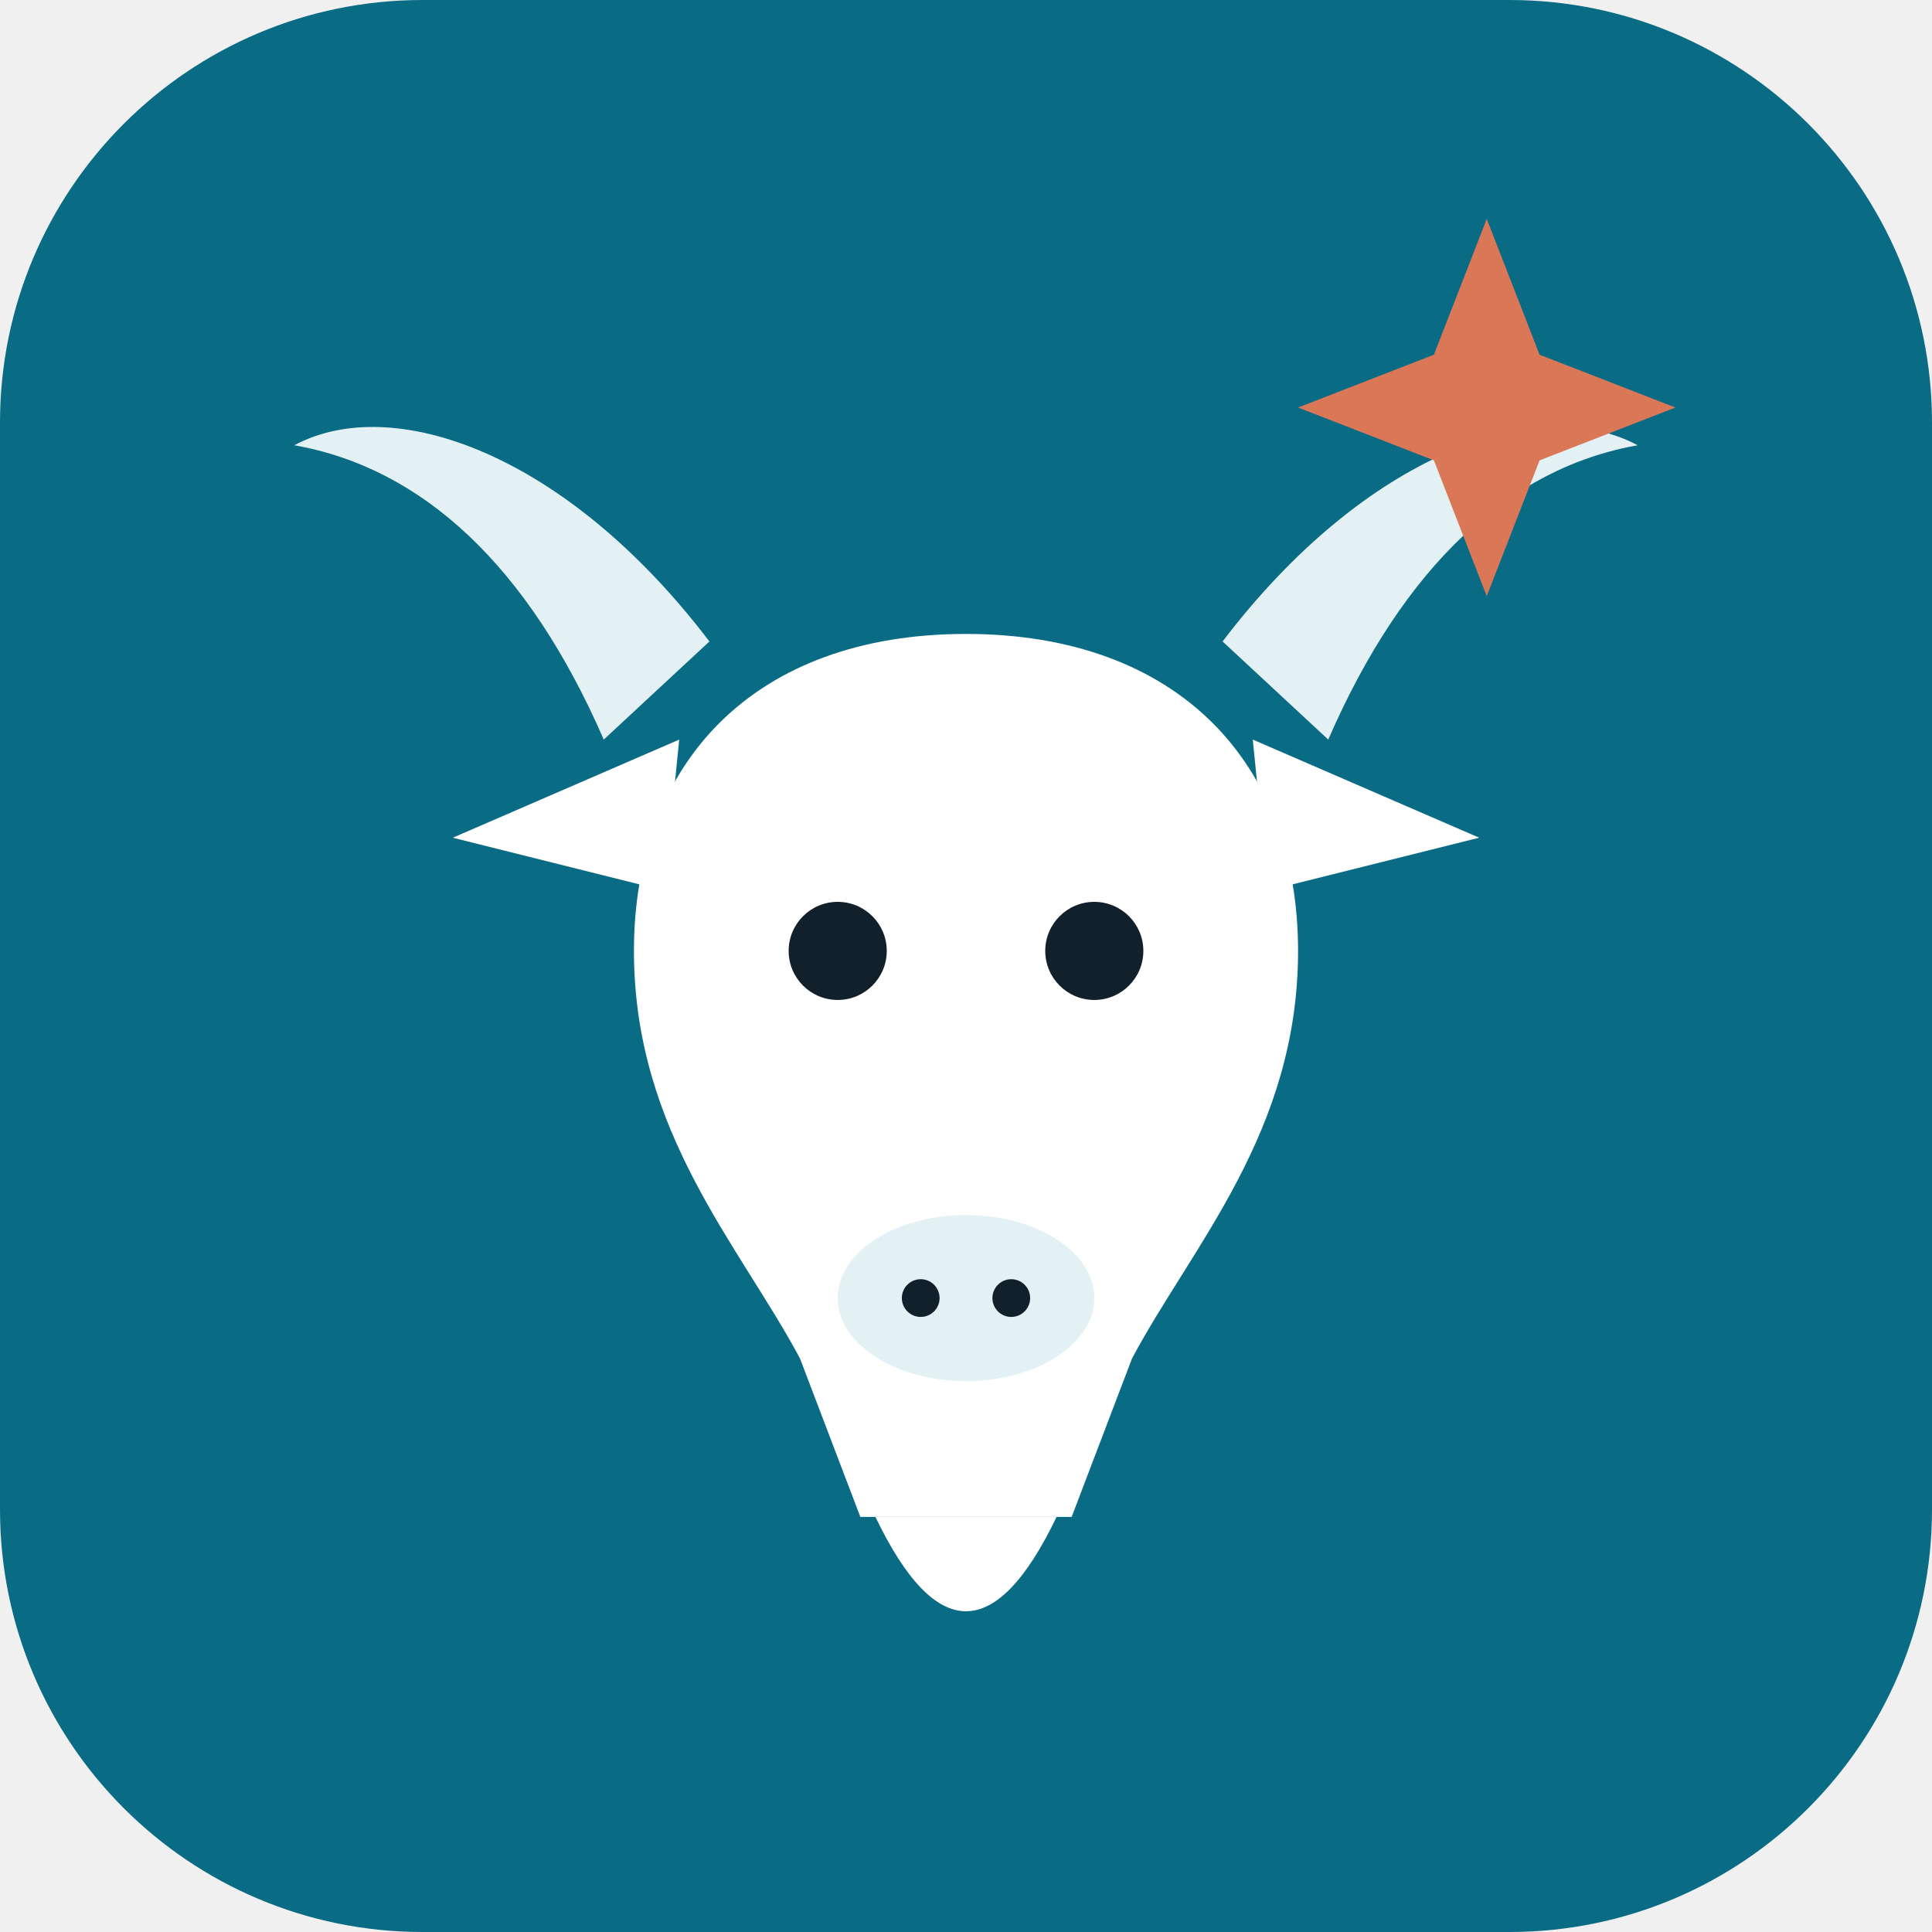
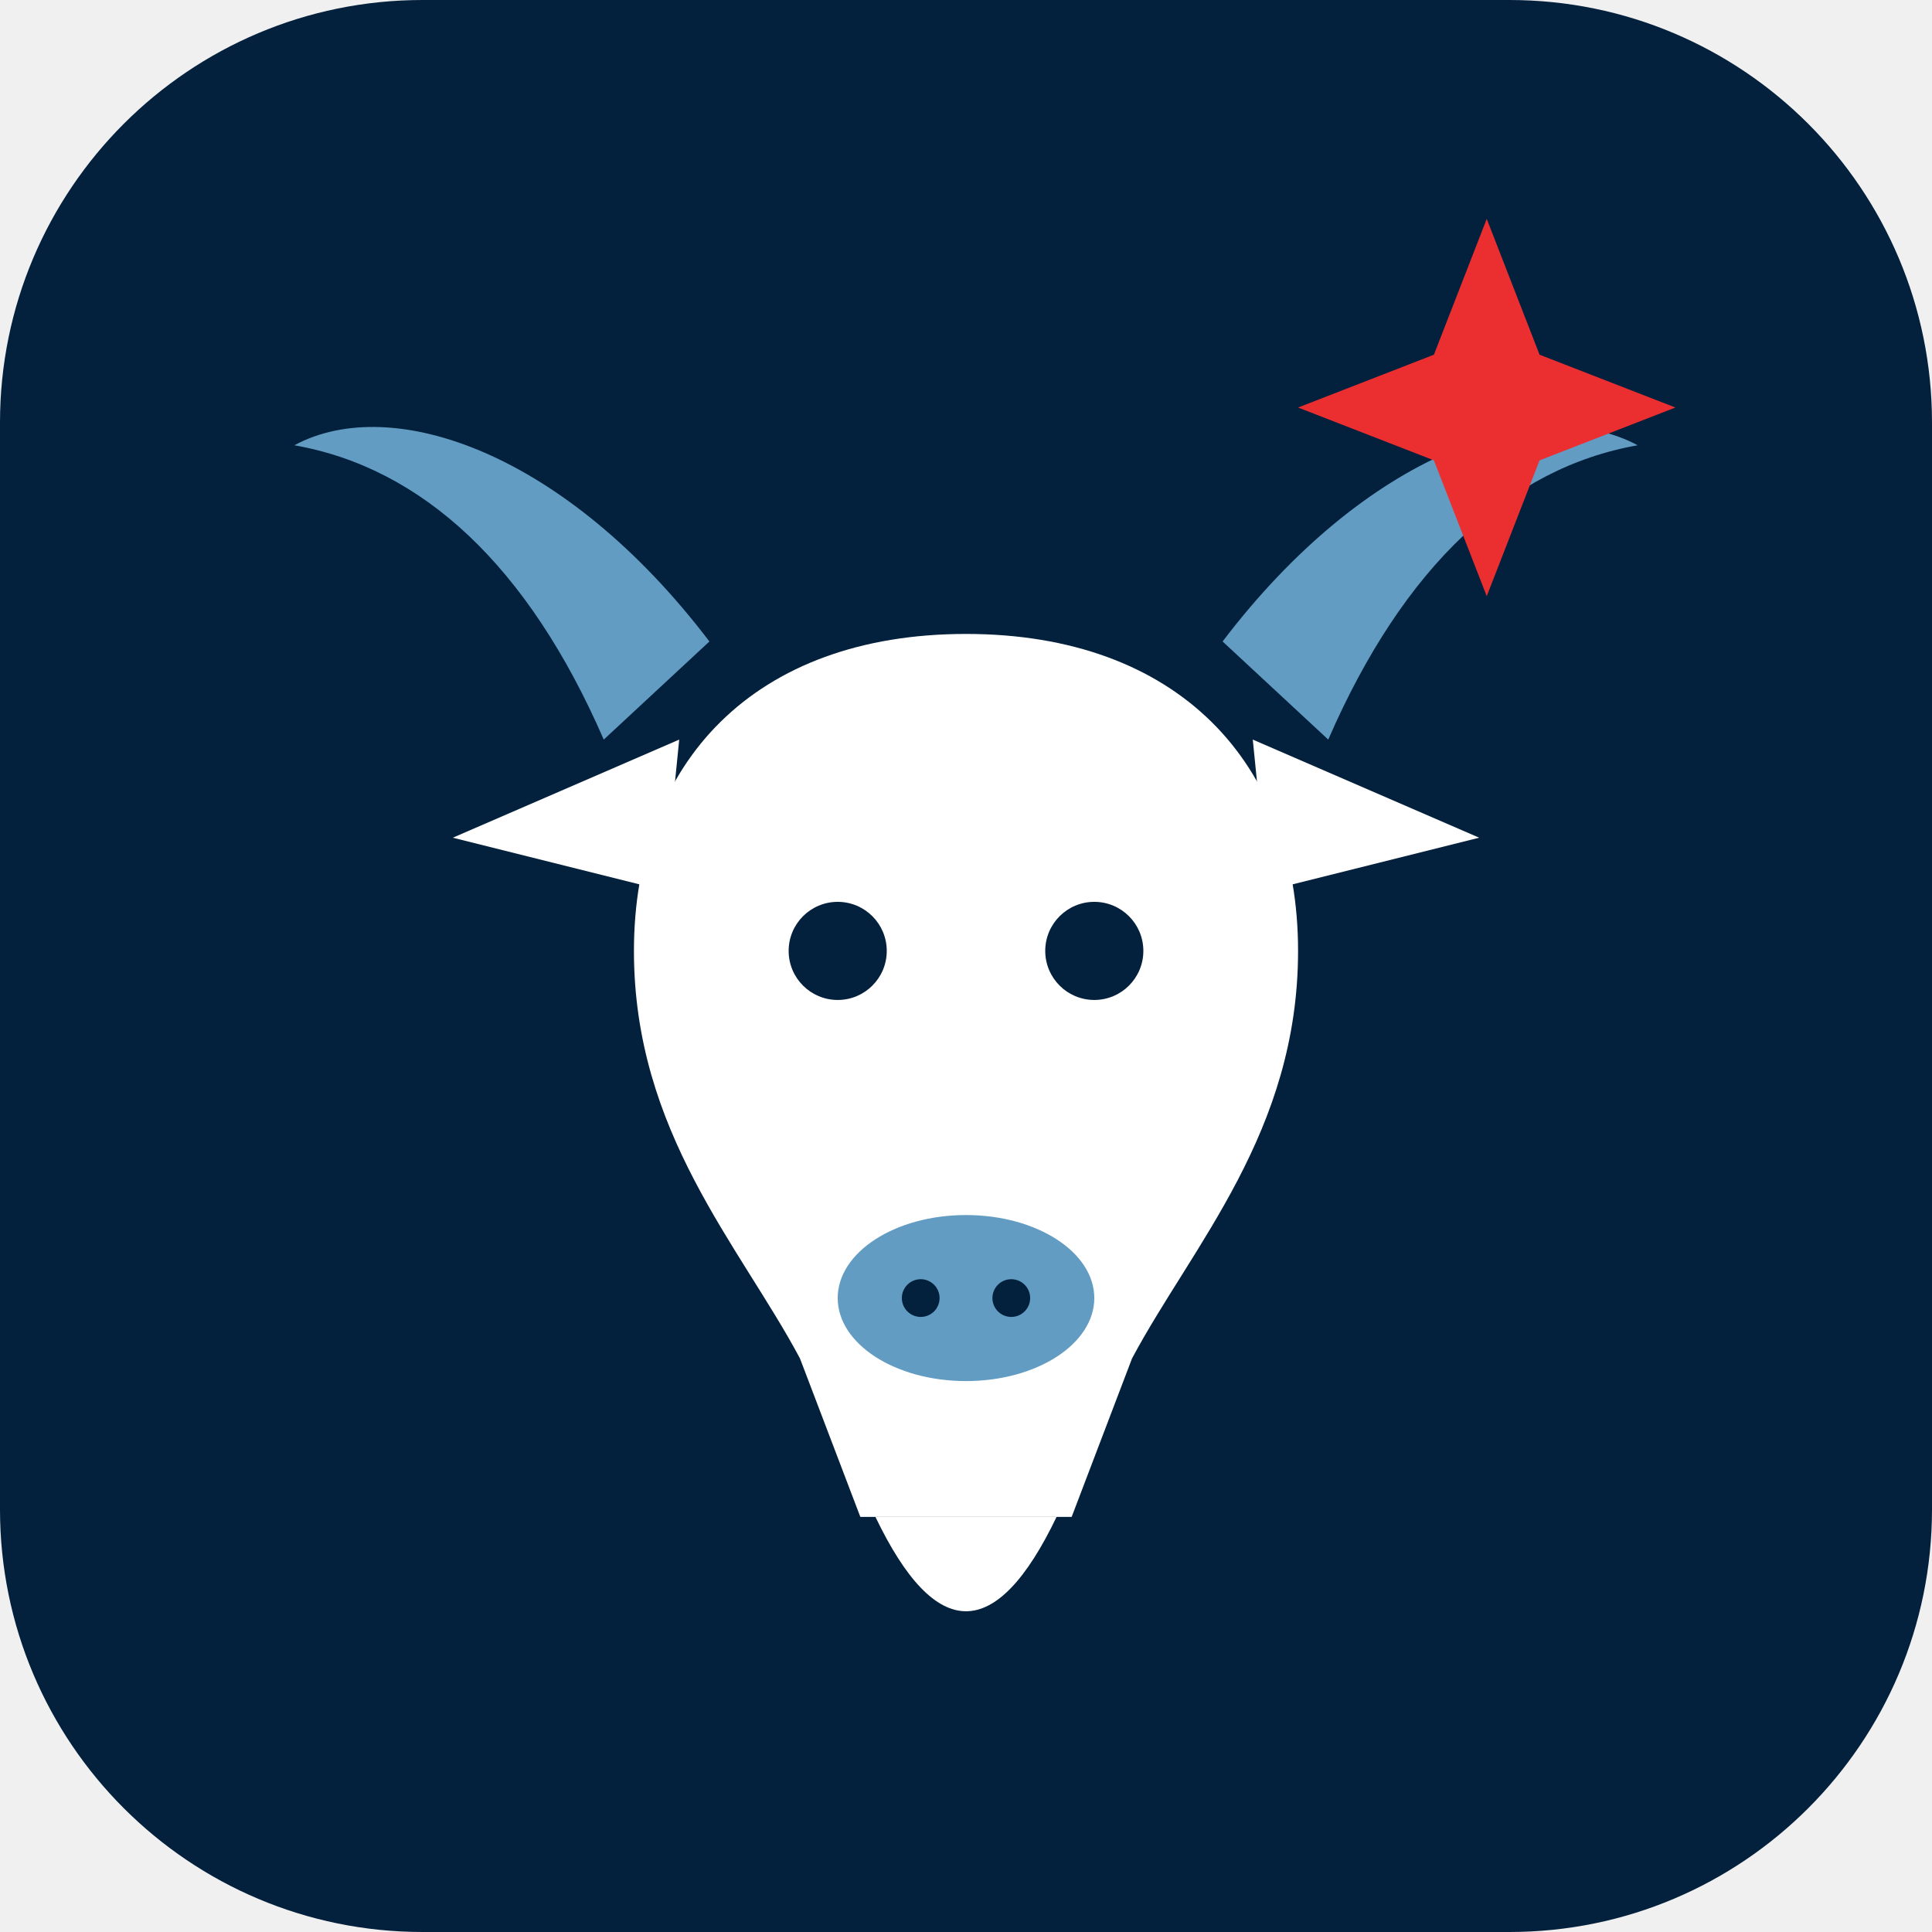
<svg xmlns="http://www.w3.org/2000/svg" viewBox="0 0 512 512">
-   <rect width="512" height="512" rx="112" fill="#0a6b84" />
-   <path d="M188 170 C150 120 104 104 78 118 C112 124 140 150 160 196 Z" fill="#e3f1f5" />
-   <path d="M324 170 C362 120 408 104 434 118 C400 124 372 150 352 196 Z" fill="#e3f1f5" />
+   <rect width="512" height="512" rx="112" fill="#03203c" />
+   <path d="M188 170 C150 120 104 104 78 118 C112 124 140 150 160 196 Z" fill="#629cc3" />
+   <path d="M324 170 C362 120 408 104 434 118 C400 124 372 150 352 196 Z" fill="#629cc3" />
  <path d="M180 196 L120 222 L176 236 Z M332 196 L392 222 L336 236 Z" fill="#ffffff" />
  <path d="M256 168 C312 168 344 202 344 252 C344 300 316 330 300 360 L284 402 H228 L212 360 C196 330 168 300 168 252 C168 202 200 168 256 168 Z" fill="#ffffff" />
  <path d="M232 402 Q256 452 280 402 Z" fill="#ffffff" />
-   <circle cx="222" cy="252" r="13" fill="#12202b" />
-   <circle cx="290" cy="252" r="13" fill="#12202b" />
-   <ellipse cx="256" cy="344" rx="34" ry="22" fill="#e3f1f5" />
-   <circle cx="244" cy="344" r="5" fill="#12202b" />
-   <circle cx="268" cy="344" r="5" fill="#12202b" />
-   <path d="M394 58l14 36 36 14-36 14-14 36-14-36-36-14 36-14z" fill="#d97757" />
+   <circle cx="222" cy="252" r="13" fill="#03203c" />
+   <circle cx="290" cy="252" r="13" fill="#03203c" />
+   <ellipse cx="256" cy="344" rx="34" ry="22" fill="#629cc3" />
+   <circle cx="244" cy="344" r="5" fill="#03203c" />
+   <circle cx="268" cy="344" r="5" fill="#03203c" />
+   <path d="M394 58l14 36 36 14-36 14-14 36-14-36-36-14 36-14z" fill="#eb2f31" />
</svg>
